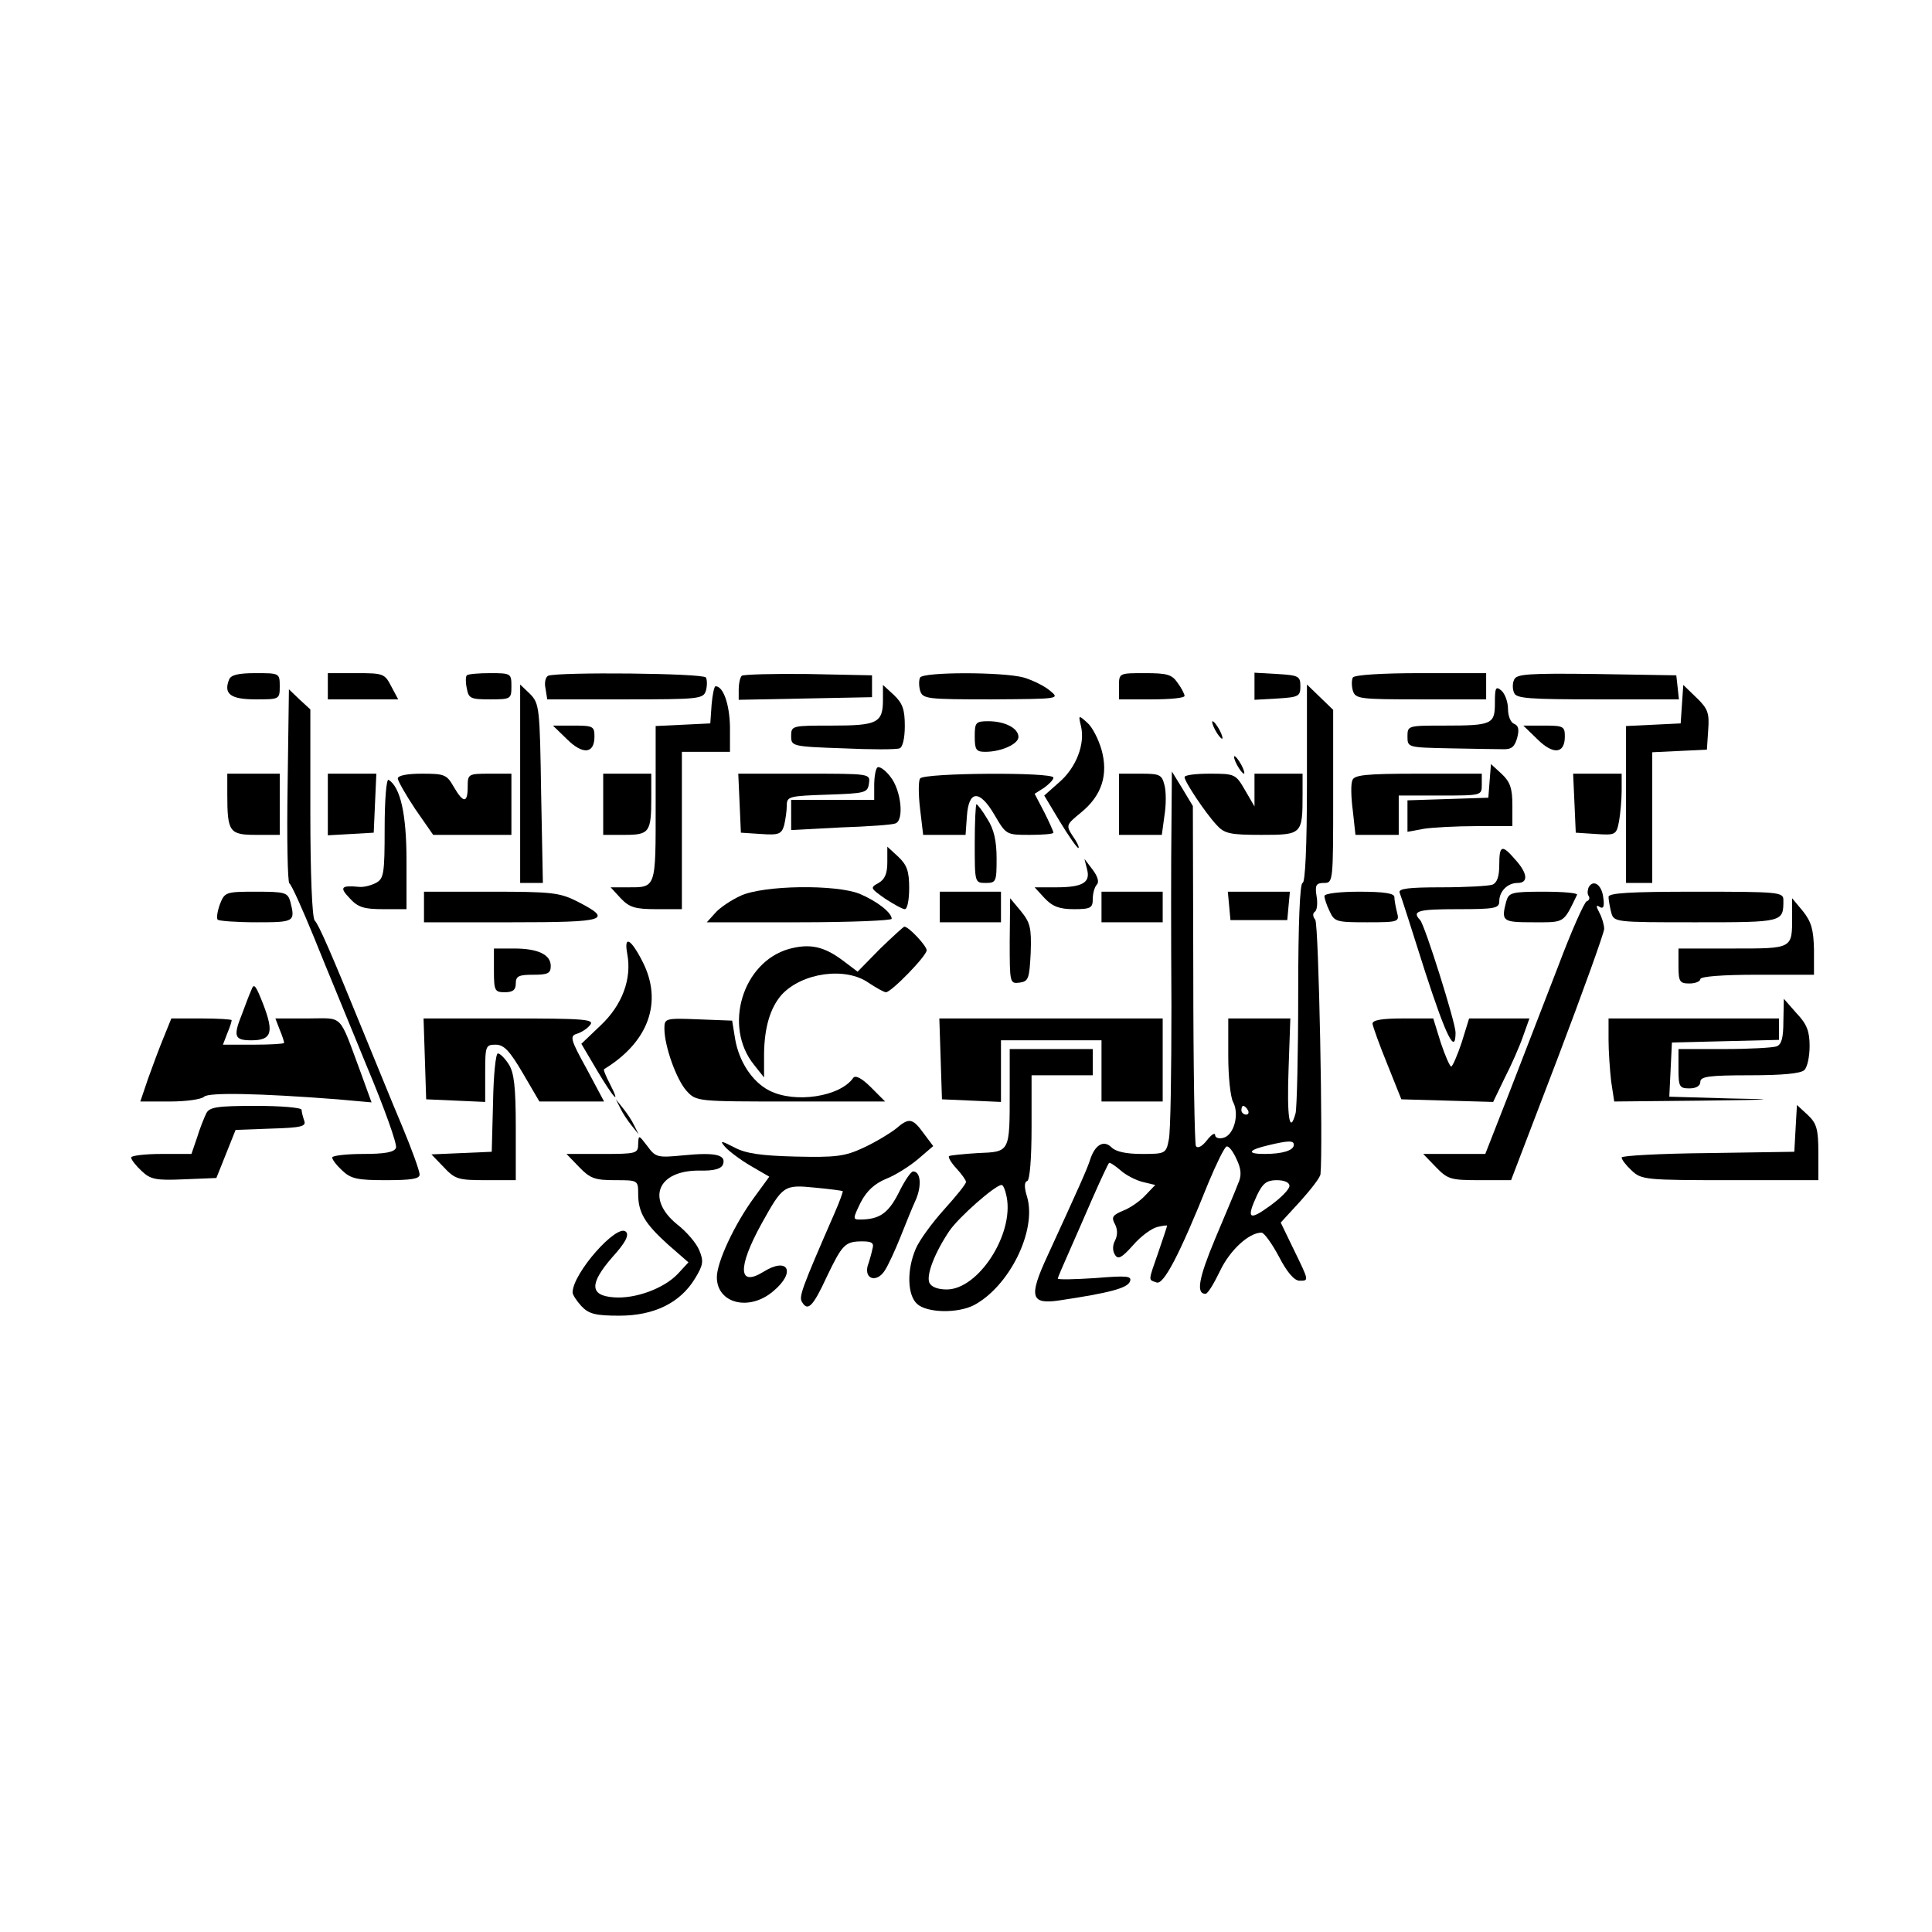
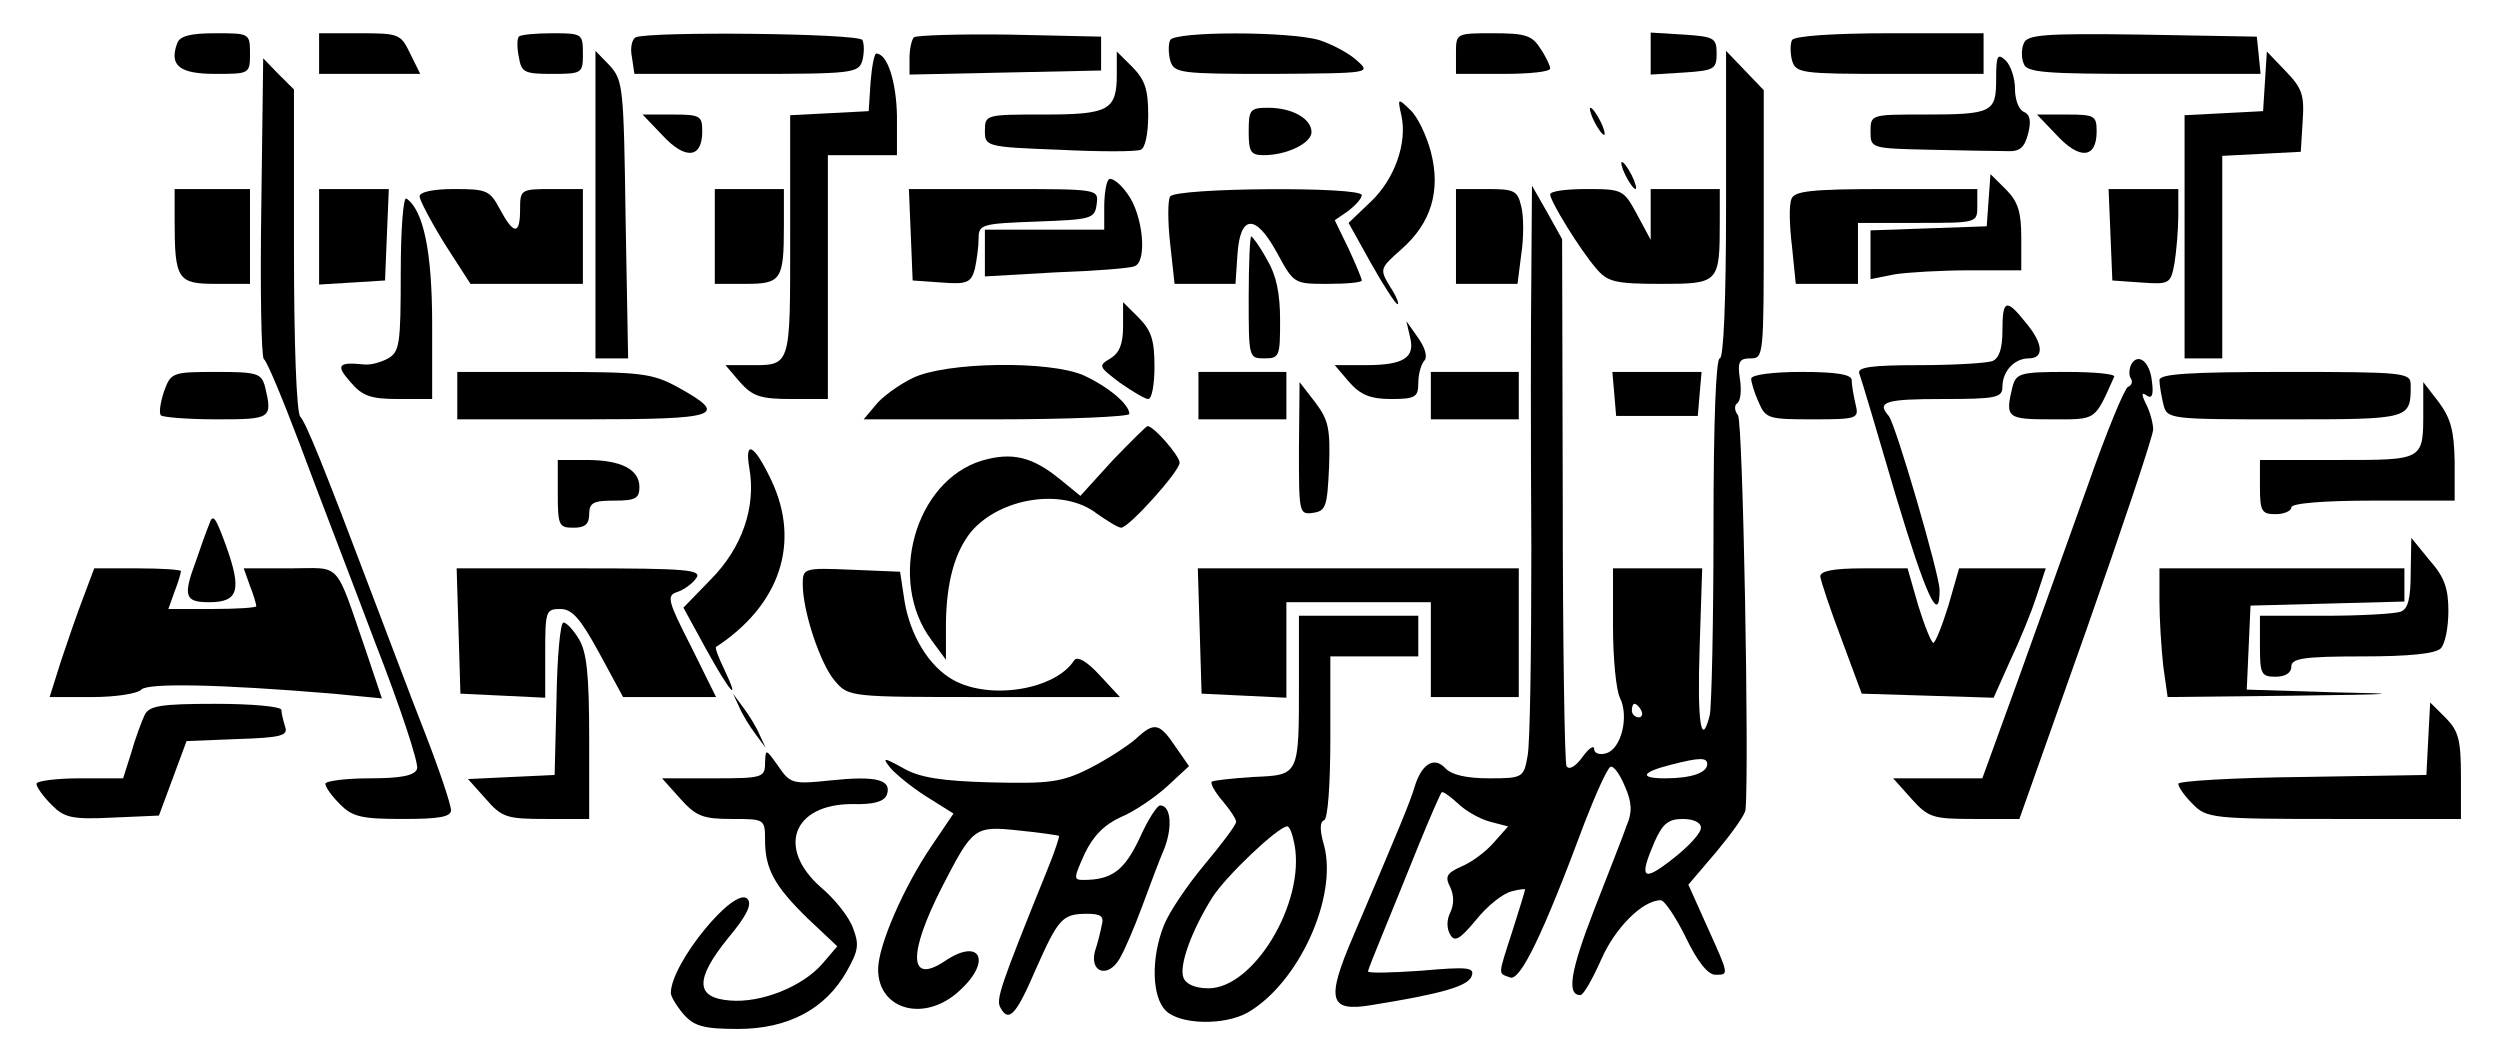
- <svg xmlns="http://www.w3.org/2000/svg" version="1.0" width="442pt" height="442pt" viewBox="0 0 442 442" preserveAspectRatio="xMidYMid meet">
-   <g transform="translate(0,442) scale(0.1,-0.1)" fill="#000000" stroke="none">
-     <path d="M524 2865 c-13 -33 4 -45 61 -45 54 0 55 0 55 30 0 30 -1 30 -55 30 -40 0 -57 -4 -61 -15z" />
-     <path d="M750 2850 l0 -30 80 0 81 0 -16 30 c-15 29 -18 30 -80 30 l-65 0 0 -30z" />
-     <path d="M1068 2875 c-3 -3 -3 -17 0 -30 4 -23 9 -25 53 -25 48 0 49 1 49 30 0 29 -1 30 -48 30 -27 0 -51 -2 -54 -5z" />
-     <path d="M1254 2874 c-6 -3 -9 -16 -6 -29 l4 -25 178 0 c170 0 179 1 185 20 3 11 3 24 0 30 -6 10 -338 13 -361 4z" />
-     <path d="M1697 2874 c-4 -4 -7 -18 -7 -31 l0 -24 153 3 152 3 0 25 0 25 -146 3 c-80 1 -148 -1 -152 -4z" />
-     <path d="M2105 2870 c-3 -6 -3 -19 0 -30 6 -19 15 -20 163 -20 157 1 157 1 134 20 -13 11 -40 24 -60 30 -48 13 -229 13 -237 0z" />
-     <path d="M2560 2850 l0 -30 75 0 c41 0 75 3 75 8 0 4 -7 18 -16 30 -13 19 -24 22 -75 22 -59 0 -59 0 -59 -30z" />
-     <path d="M2870 2850 l0 -31 53 3 c48 3 52 5 52 28 0 23 -4 25 -52 28 l-53 3 0 -31z" />
-     <path d="M3095 2870 c-3 -6 -3 -19 0 -30 6 -19 15 -20 156 -20 l149 0 0 30 0 30 -149 0 c-90 0 -152 -4 -156 -10z" />
-     <path d="M3464 2865 c-4 -8 -4 -22 0 -30 4 -13 35 -15 191 -15 l186 0 -3 28 -3 27 -183 3 c-156 2 -183 0 -188 -13z" />
-     <path d="M1190 2627 l0 -227 26 0 26 0 -4 205 c-3 196 -4 205 -25 227 l-23 22 0 -227z" />
-     <path d="M1628 2808 l-3 -43 -62 -3 -63 -3 0 -178 c0 -198 2 -191 -68 -191 l-35 0 23 -25 c20 -21 33 -25 82 -25 l58 0 0 180 0 180 55 0 55 0 0 58 c-1 50 -15 92 -33 92 -3 0 -7 -19 -9 -42z" />
-     <path d="M2020 2819 c0 -53 -13 -59 -117 -59 -91 0 -93 0 -93 -24 0 -23 2 -24 118 -28 64 -3 123 -3 130 0 7 2 12 23 12 51 0 38 -5 52 -25 71 l-25 23 0 -34z" />
-     <path d="M2990 2627 c0 -145 -4 -227 -10 -227 -6 0 -10 -91 -10 -252 0 -139 -3 -263 -6 -275 -14 -51 -20 -7 -16 102 l4 115 -71 0 -71 0 0 -86 c0 -47 5 -94 11 -105 15 -28 2 -76 -22 -82 -10 -3 -19 0 -19 6 0 7 -9 1 -19 -12 -11 -14 -21 -19 -25 -13 -3 5 -6 183 -6 394 l-1 384 -24 40 -24 39 -1 -130 c-1 -71 -1 -254 0 -405 0 -151 -2 -290 -6 -307 -6 -32 -8 -33 -61 -33 -36 0 -60 5 -70 15 -18 18 -38 6 -49 -28 -7 -22 -25 -62 -98 -221 -43 -93 -38 -111 28 -101 114 17 155 28 161 43 5 13 -6 14 -80 8 -47 -3 -85 -4 -85 -1 0 2 11 28 24 57 13 29 38 87 56 128 18 41 35 77 37 79 1 3 13 -5 26 -16 12 -11 35 -23 51 -27 l29 -7 -23 -24 c-12 -13 -35 -29 -51 -35 -24 -10 -27 -15 -18 -31 6 -12 6 -25 0 -37 -6 -11 -6 -24 0 -33 7 -11 15 -7 41 22 18 21 43 39 56 42 12 3 22 4 22 3 0 -2 -9 -29 -20 -61 -24 -69 -23 -62 -4 -69 16 -6 52 62 119 229 18 43 36 80 41 82 5 2 15 -11 23 -29 11 -23 12 -38 3 -57 -5 -14 -29 -70 -52 -125 -38 -91 -44 -126 -22 -126 5 0 19 23 33 52 22 47 66 88 95 88 6 0 24 -25 40 -55 18 -35 35 -55 47 -55 22 0 22 -1 -13 71 l-30 62 45 49 c25 28 46 55 46 62 6 59 -4 573 -12 582 -6 7 -6 15 -1 18 5 3 7 19 4 36 -4 25 -1 30 17 30 21 0 21 3 21 198 l0 198 -30 29 -30 29 0 -227z m-135 -747 c3 -5 1 -10 -4 -10 -6 0 -11 5 -11 10 0 6 2 10 4 10 3 0 8 -4 11 -10z m105 -79 c0 -13 -26 -21 -67 -21 -42 0 -38 9 9 20 46 11 58 11 58 1z m-10 -94 c0 -8 -20 -28 -45 -46 -48 -35 -54 -29 -29 25 13 27 22 34 45 34 17 0 29 -5 29 -13z" />
-     <path d="M3420 2812 c0 -49 -6 -52 -116 -52 -83 0 -84 0 -84 -25 0 -25 1 -25 95 -27 52 -1 107 -2 122 -2 21 -1 28 5 34 26 5 19 3 28 -7 32 -8 3 -14 18 -14 34 0 16 -7 35 -15 42 -13 11 -15 7 -15 -28z" />
-     <path d="M3848 2809 l-3 -44 -62 -3 -63 -3 0 -179 0 -180 30 0 30 0 0 150 0 149 63 3 62 3 3 45 c3 39 -1 49 -27 74 l-30 29 -3 -44z" />
-     <path d="M658 2624 c-2 -121 0 -222 4 -225 5 -3 30 -59 57 -125 26 -65 81 -197 120 -293 40 -95 70 -179 67 -187 -4 -10 -25 -14 -76 -14 -38 0 -70 -4 -70 -8 0 -5 10 -18 23 -30 20 -19 35 -22 100 -22 58 0 77 3 77 13 0 8 -18 58 -41 113 -23 54 -60 146 -84 204 -79 194 -106 255 -115 264 -6 6 -10 109 -10 246 l0 237 -25 23 -24 23 -3 -219z" />
-     <path d="M2473 2759 c10 -41 -11 -95 -49 -128 l-35 -31 36 -60 c20 -33 39 -60 42 -60 3 0 -2 12 -12 26 -17 26 -16 27 18 55 48 39 63 87 47 144 -7 24 -21 52 -33 62 -20 18 -20 17 -14 -8z" />
-     <path d="M2230 2735 c0 -30 3 -35 24 -35 37 0 76 18 76 34 0 20 -31 36 -69 36 -29 0 -31 -3 -31 -35z" />
-     <path d="M2780 2750 c6 -11 13 -20 16 -20 2 0 0 9 -6 20 -6 11 -13 20 -16 20 -2 0 0 -9 6 -20z" />
-     <path d="M1297 2729 c36 -36 63 -34 63 6 0 23 -3 25 -47 25 l-48 0 32 -31z" />
-     <path d="M3517 2729 c36 -36 63 -34 63 6 0 23 -3 25 -47 25 l-48 0 32 -31z" />
-     <path d="M2830 2670 c6 -11 13 -20 16 -20 2 0 0 9 -6 20 -6 11 -13 20 -16 20 -2 0 0 -9 6 -20z" />
-     <path d="M2007 2664 c-4 -4 -7 -22 -7 -41 l0 -33 -95 0 -95 0 0 -34 0 -35 113 6 c61 2 118 6 125 9 21 6 14 76 -11 107 -12 16 -26 25 -30 21z" />
-     <path d="M3408 2634 l-3 -39 -92 -3 -93 -3 0 -36 0 -36 38 7 c20 3 74 6 120 6 l82 0 0 48 c0 38 -5 53 -24 71 l-25 23 -3 -38z" />
-     <path d="M520 2603 c0 -87 5 -93 66 -93 l54 0 0 70 0 70 -60 0 -60 0 0 -47z" />
-     <path d="M750 2579 l0 -70 53 3 52 3 3 68 3 67 -56 0 -55 0 0 -71z" />
-     <path d="M910 2639 c0 -5 18 -37 40 -70 l41 -59 89 0 90 0 0 70 0 70 -50 0 c-49 0 -50 -1 -50 -30 0 -38 -10 -38 -32 0 -16 28 -21 30 -73 30 -32 0 -55 -4 -55 -11z" />
-     <path d="M1380 2580 l0 -70 49 0 c57 0 61 6 61 86 l0 54 -55 0 -55 0 0 -70z" />
-     <path d="M1692 2583 l3 -68 46 -3 c41 -3 47 0 53 20 3 13 6 33 6 45 0 21 5 22 93 25 87 3 92 4 95 26 3 22 3 22 -148 22 l-151 0 3 -67z" />
-     <path d="M2105 2639 c-4 -5 -4 -37 0 -70 l7 -59 48 0 49 0 3 42 c4 61 29 62 63 4 27 -46 27 -46 81 -46 30 0 54 2 54 5 0 3 -10 25 -21 47 l-22 42 22 14 c11 8 21 18 21 23 0 13 -297 11 -305 -2z" />
-     <path d="M2560 2580 l0 -70 49 0 49 0 6 44 c4 24 4 56 0 70 -6 24 -11 26 -55 26 l-49 0 0 -70z" />
-     <path d="M2710 2642 c0 -10 47 -81 73 -109 18 -20 30 -23 103 -23 93 0 94 1 94 93 l0 47 -55 0 -55 0 0 -37 0 -38 -22 38 c-21 36 -23 37 -80 37 -32 0 -58 -3 -58 -8z" />
-     <path d="M3094 2635 c-4 -9 -3 -40 1 -70 l6 -55 50 0 49 0 0 45 0 45 95 0 c95 0 95 0 95 25 l0 25 -145 0 c-121 0 -147 -3 -151 -15z" />
-     <path d="M3602 2583 l3 -68 46 -3 c45 -3 47 -2 53 29 3 17 6 49 6 70 l0 39 -55 0 -56 0 3 -67z" />
-     <path d="M880 2526 c0 -106 -2 -116 -20 -126 -12 -6 -28 -10 -38 -9 -42 4 -46 -1 -22 -26 19 -21 33 -25 77 -25 l53 0 0 111 c0 107 -14 168 -41 185 -5 3 -9 -46 -9 -110z" />
-     <path d="M2230 2490 c0 -89 0 -90 25 -90 24 0 25 3 25 56 0 40 -6 67 -21 90 -11 19 -23 34 -25 34 -2 0 -4 -40 -4 -90z" />
-     <path d="M2030 2447 c0 -26 -6 -39 -20 -47 -20 -11 -19 -12 15 -36 20 -13 40 -24 45 -24 6 0 10 22 10 48 0 39 -5 53 -25 72 l-25 23 0 -36z" />
-     <path d="M3430 2441 c0 -26 -5 -41 -16 -45 -9 -3 -61 -6 -116 -6 -76 0 -99 -3 -96 -12 3 -7 29 -88 58 -180 48 -148 70 -193 70 -140 0 22 -70 245 -81 257 -20 21 -5 25 86 25 85 0 95 2 95 18 0 23 19 42 42 42 25 0 23 22 -5 53 -31 36 -37 34 -37 -12z" />
-     <path d="M2487 2431 c8 -30 -10 -41 -71 -41 l-49 0 23 -25 c18 -19 34 -25 67 -25 38 0 43 3 43 23 0 13 4 27 9 33 6 5 3 18 -9 34 l-19 25 6 -24z" />
-     <path d="M3635 2391 c-3 -6 -4 -15 -1 -20 4 -5 2 -11 -4 -13 -5 -1 -35 -68 -65 -148 -31 -80 -81 -209 -111 -287 l-56 -143 -71 0 -71 0 29 -30 c27 -28 34 -30 100 -30 l72 0 107 280 c58 153 106 286 106 295 0 9 -5 26 -11 37 -8 15 -8 19 1 13 8 -5 11 1 8 21 -3 29 -22 43 -33 25z" />
-     <path d="M1695 2371 c-22 -10 -49 -28 -59 -40 l-19 -21 211 0 c117 0 212 4 212 8 0 14 -33 40 -73 57 -54 22 -219 20 -272 -4z" />
-     <path d="M503 2351 c-6 -17 -8 -32 -5 -35 3 -3 43 -6 89 -6 87 0 89 1 77 48 -6 20 -12 22 -78 22 -70 0 -72 -1 -83 -29z" />
-     <path d="M970 2345 l0 -35 201 0 c218 0 233 5 149 48 -40 20 -58 22 -197 22 l-153 0 0 -35z" />
-     <path d="M2150 2345 l0 -35 70 0 70 0 0 35 0 35 -70 0 -70 0 0 -35z" />
-     <path d="M2520 2345 l0 -35 70 0 70 0 0 35 0 35 -70 0 -70 0 0 -35z" />
-     <path d="M2812 2348 l3 -33 65 0 65 0 3 33 3 32 -71 0 -71 0 3 -32z" />
-     <path d="M3030 2370 c0 -5 5 -21 12 -35 11 -24 16 -25 86 -25 72 0 74 1 68 23 -3 12 -6 28 -6 35 0 8 -23 12 -80 12 -44 0 -80 -4 -80 -10z" />
-     <path d="M3446 2358 c-12 -46 -9 -48 62 -48 73 0 68 -3 100 63 2 4 -32 7 -76 7 -74 0 -80 -2 -86 -22z" />
-     <path d="M3680 2368 c0 -7 3 -23 6 -35 6 -23 8 -23 194 -23 201 0 200 0 200 51 0 18 -10 19 -200 19 -153 0 -200 -3 -200 -12z" />
-     <path d="M2310 2267 c0 -96 0 -98 23 -95 20 3 22 9 25 68 2 57 -1 69 -22 95 l-25 30 -1 -98z" />
-     <path d="M4100 2323 c0 -74 2 -73 -136 -73 l-124 0 0 -40 c0 -36 3 -40 25 -40 14 0 25 5 25 10 0 6 50 10 130 10 l130 0 0 58 c-1 45 -6 63 -25 87 l-25 30 0 -42z" />
-     <path d="M2013 2249 l-51 -52 -33 25 c-44 33 -76 40 -124 27 -106 -30 -151 -177 -80 -265 l23 -29 0 55 c1 60 14 104 40 134 47 51 147 65 200 27 17 -11 34 -21 39 -21 12 0 93 83 93 96 0 10 -41 54 -51 54 -2 0 -27 -23 -56 -51z" />
-     <path d="M1435 2238 c11 -58 -12 -118 -61 -164 l-44 -42 36 -61 c38 -64 56 -83 29 -30 -9 17 -15 32 -13 33 102 62 135 154 88 246 -27 53 -43 61 -35 18z" />
-     <path d="M1130 2200 c0 -47 2 -50 25 -50 18 0 25 5 25 20 0 17 7 20 40 20 33 0 40 3 40 20 0 26 -29 40 -84 40 l-46 0 0 -50z" />
-     <path d="M575 2155 c-5 -11 -14 -35 -21 -54 -21 -52 -18 -61 21 -61 47 0 52 18 27 83 -17 43 -21 49 -27 32z" />
-     <path d="M4080 2084 c0 -38 -4 -54 -16 -58 -9 -3 -63 -6 -120 -6 l-104 0 0 -45 c0 -41 2 -45 25 -45 16 0 25 6 25 15 0 12 19 15 113 15 75 0 117 4 125 12 7 7 12 31 12 55 0 33 -6 50 -30 75 l-29 33 -1 -51z" />
-     <path d="M375 2048 c-10 -24 -26 -67 -36 -95 l-18 -53 68 0 c37 0 72 5 78 11 10 10 124 8 305 -6 l78 -7 -25 69 c-51 137 -38 123 -121 123 l-74 0 10 -26 c6 -14 10 -27 10 -30 0 -2 -31 -4 -70 -4 l-70 0 10 26 c6 14 10 27 10 30 0 2 -31 4 -69 4 l-69 0 -17 -42z" />
-     <path d="M972 1998 l3 -93 68 -3 67 -3 0 66 c0 62 1 65 24 65 19 0 32 -14 62 -65 l38 -65 74 0 74 0 -40 75 c-37 67 -39 75 -22 80 10 3 24 12 30 20 11 13 -13 15 -184 15 l-197 0 3 -92z" />
-     <path d="M1520 2067 c0 -41 28 -118 51 -143 22 -24 24 -24 238 -24 l216 0 -33 33 c-20 20 -35 28 -40 21 -30 -43 -133 -59 -192 -29 -39 20 -69 66 -78 117 l-7 43 -78 3 c-75 3 -77 2 -77 -21z" />
-     <path d="M2152 1998 l3 -93 68 -3 67 -3 0 71 0 70 115 0 115 0 0 -70 0 -70 70 0 70 0 0 95 0 95 -255 0 -256 0 3 -92z" />
-     <path d="M3140 2078 c1 -7 16 -49 34 -93 l32 -80 105 -3 105 -3 26 54 c15 29 34 72 42 95 l15 42 -69 0 -69 0 -17 -55 c-10 -30 -21 -55 -24 -55 -3 0 -14 25 -24 55 l-17 55 -70 0 c-49 0 -69 -4 -69 -12z" />
-     <path d="M3680 2041 c0 -26 3 -69 6 -95 l7 -46 201 2 c169 2 179 3 63 5 l-138 4 3 62 3 62 123 3 122 3 0 24 0 25 -195 0 -195 0 0 -49z" />
-     <path d="M2310 1923 c0 -140 1 -138 -73 -141 -33 -2 -63 -5 -66 -7 -2 -3 5 -15 17 -28 12 -13 22 -27 22 -31 0 -5 -23 -33 -50 -63 -28 -31 -57 -71 -65 -90 -21 -49 -19 -106 3 -126 23 -21 93 -22 130 -3 81 43 144 170 122 247 -7 22 -7 35 0 37 6 2 10 52 10 123 l0 119 70 0 70 0 0 30 0 30 -95 0 -95 0 0 -97z m-7 -241 c17 -86 -65 -212 -137 -212 -21 0 -36 6 -40 16 -7 18 13 69 46 118 22 32 104 104 119 105 4 1 9 -12 12 -27z" />
-     <path d="M1128 1898 l-3 -113 -69 -3 -69 -3 28 -29 c26 -28 34 -30 97 -30 l68 0 0 120 c0 94 -4 126 -16 145 -9 14 -20 25 -25 25 -5 0 -10 -51 -11 -112z" />
-     <path d="M1419 1885 c5 -11 17 -29 26 -40 l16 -20 -10 20 c-5 11 -17 29 -26 40 l-16 20 10 -20z" />
-     <path d="M472 1873 c-5 -10 -15 -35 -21 -55 l-13 -38 -69 0 c-38 0 -69 -4 -69 -8 0 -5 11 -19 24 -31 20 -19 32 -22 97 -19 l74 3 22 55 22 55 81 3 c69 2 81 5 76 18 -3 9 -6 20 -6 25 0 5 -47 9 -105 9 -89 0 -106 -3 -113 -17z" />
-     <path d="M4108 1839 l-3 -54 -197 -3 c-109 -1 -198 -6 -198 -10 0 -5 10 -18 23 -30 22 -21 32 -22 225 -22 l202 0 0 63 c0 54 -4 67 -24 86 l-25 23 -3 -53z" />
-     <path d="M2050 1838 c-14 -11 -47 -31 -75 -44 -43 -20 -64 -22 -155 -20 -79 2 -114 7 -140 21 -31 16 -34 16 -21 1 8 -9 34 -29 58 -43 l43 -25 -35 -48 c-44 -60 -85 -147 -85 -182 0 -60 74 -79 129 -32 53 44 34 80 -23 44 -57 -35 -59 10 -4 110 49 88 51 90 122 83 33 -3 62 -7 64 -8 1 -1 -7 -24 -19 -51 -75 -172 -82 -191 -74 -203 13 -22 25 -10 56 57 36 75 42 82 82 82 22 0 27 -4 23 -17 -2 -10 -7 -28 -11 -39 -8 -31 21 -39 39 -11 8 12 24 47 36 77 12 30 28 70 36 87 13 32 10 63 -7 63 -5 0 -20 -22 -33 -49 -24 -47 -44 -61 -89 -61 -16 0 -16 2 2 39 14 27 32 43 58 54 21 8 54 29 73 45 l35 30 -21 28 c-26 36 -34 38 -64 12z" />
-     <path d="M1460 1803 c0 -22 -4 -23 -82 -23 l-82 0 29 -30 c25 -26 36 -30 82 -30 52 0 53 0 53 -31 0 -43 15 -68 68 -116 l47 -41 -24 -26 c-32 -34 -98 -58 -147 -54 -55 4 -56 31 -3 92 29 32 39 50 31 58 -20 20 -122 -95 -122 -139 0 -5 9 -19 20 -31 17 -18 32 -22 87 -22 79 0 139 29 173 85 19 31 20 40 10 64 -6 16 -29 43 -51 60 -71 58 -45 123 50 123 35 -1 51 4 55 14 8 22 -17 28 -89 21 -61 -6 -65 -5 -84 21 -20 26 -20 26 -21 5z" />
+ <svg xmlns="http://www.w3.org/2000/svg" version="1.0" width="424pt" height="180pt" viewBox="0 0 424 180" preserveAspectRatio="xMidYMid meet" id="svg144">
+   <defs id="defs148" />
+   <g transform="matrix(0.1065272,0,0,-0.1148773,-25.77692,336.4862)" fill="#000000" stroke="none" id="g142">
+     <path d="m 524,2865 c -13,-33 4,-45 61,-45 54,0 55,0 55,30 0,30 -1,30 -55,30 -40,0 -57,-4 -61,-15 z" id="path2" />
+     <path d="m 750,2850 v -30 h 80 81 l -16,30 c -15,29 -18,30 -80,30 h -65 z" id="path4" />
+     <path d="m 1068,2875 c -3,-3 -3,-17 0,-30 4,-23 9,-25 53,-25 48,0 49,1 49,30 0,29 -1,30 -48,30 -27,0 -51,-2 -54,-5 z" id="path6" />
+     <path d="m 1254,2874 c -6,-3 -9,-16 -6,-29 l 4,-25 h 178 c 170,0 179,1 185,20 3,11 3,24 0,30 -6,10 -338,13 -361,4 z" id="path8" />
+     <path d="m 1697,2874 c -4,-4 -7,-18 -7,-31 v -24 l 153,3 152,3 v 25 25 l -146,3 c -80,1 -148,-1 -152,-4 z" id="path10" />
+     <path d="m 2105,2870 c -3,-6 -3,-19 0,-30 6,-19 15,-20 163,-20 157,1 157,1 134,20 -13,11 -40,24 -60,30 -48,13 -229,13 -237,0 z" id="path12" />
+     <path d="m 2560,2850 v -30 h 75 c 41,0 75,3 75,8 0,4 -7,18 -16,30 -13,19 -24,22 -75,22 -59,0 -59,0 -59,-30 z" id="path14" />
+     <path d="m 2870,2850 v -31 l 53,3 c 48,3 52,5 52,28 0,23 -4,25 -52,28 l -53,3 z" id="path16" />
+     <path d="m 3095,2870 c -3,-6 -3,-19 0,-30 6,-19 15,-20 156,-20 h 149 v 30 30 h -149 c -90,0 -152,-4 -156,-10 z" id="path18" />
+     <path d="m 3464,2865 c -4,-8 -4,-22 0,-30 4,-13 35,-15 191,-15 h 186 l -3,28 -3,27 -183,3 c -156,2 -183,0 -188,-13 z" id="path20" />
+     <path d="m 1190,2627 v -227 h 26 26 l -4,205 c -3,196 -4,205 -25,227 l -23,22 z" id="path22" />
+     <path d="m 1628,2808 -3,-43 -62,-3 -63,-3 v -178 c 0,-198 2,-191 -68,-191 h -35 l 23,-25 c 20,-21 33,-25 82,-25 h 58 v 180 180 h 55 55 v 58 c -1,50 -15,92 -33,92 -3,0 -7,-19 -9,-42 z" id="path24" />
+     <path d="m 2020,2819 c 0,-53 -13,-59 -117,-59 -91,0 -93,0 -93,-24 0,-23 2,-24 118,-28 64,-3 123,-3 130,0 7,2 12,23 12,51 0,38 -5,52 -25,71 l -25,23 z" id="path26" />
+     <path d="m 2990,2627 c 0,-145 -4,-227 -10,-227 -6,0 -10,-91 -10,-252 0,-139 -3,-263 -6,-275 -14,-51 -20,-7 -16,102 l 4,115 h -71 -71 v -86 c 0,-47 5,-94 11,-105 15,-28 2,-76 -22,-82 -10,-3 -19,0 -19,6 0,7 -9,1 -19,-12 -11,-14 -21,-19 -25,-13 -3,5 -6,183 -6,394 l -1,384 -24,40 -24,39 -1,-130 c -1,-71 -1,-254 0,-405 0,-151 -2,-290 -6,-307 -6,-32 -8,-33 -61,-33 -36,0 -60,5 -70,15 -18,18 -38,6 -49,-28 -7,-22 -25,-62 -98,-221 -43,-93 -38,-111 28,-101 114,17 155,28 161,43 5,13 -6,14 -80,8 -47,-3 -85,-4 -85,-1 0,2 11,28 24,57 13,29 38,87 56,128 18,41 35,77 37,79 1,3 13,-5 26,-16 12,-11 35,-23 51,-27 l 29,-7 -23,-24 c -12,-13 -35,-29 -51,-35 -24,-10 -27,-15 -18,-31 6,-12 6,-25 0,-37 -6,-11 -6,-24 0,-33 7,-11 15,-7 41,22 18,21 43,39 56,42 12,3 22,4 22,3 0,-2 -9,-29 -20,-61 -24,-69 -23,-62 -4,-69 16,-6 52,62 119,229 18,43 36,80 41,82 5,2 15,-11 23,-29 11,-23 12,-38 3,-57 -5,-14 -29,-70 -52,-125 -38,-91 -44,-126 -22,-126 5,0 19,23 33,52 22,47 66,88 95,88 6,0 24,-25 40,-55 18,-35 35,-55 47,-55 22,0 22,-1 -13,71 l -30,62 45,49 c 25,28 46,55 46,62 6,59 -4,573 -12,582 -6,7 -6,15 -1,18 5,3 7,19 4,36 -4,25 -1,30 17,30 21,0 21,3 21,198 v 198 l -30,29 -30,29 z m -135,-747 c 3,-5 1,-10 -4,-10 -6,0 -11,5 -11,10 0,6 2,10 4,10 3,0 8,-4 11,-10 z m 105,-79 c 0,-13 -26,-21 -67,-21 -42,0 -38,9 9,20 46,11 58,11 58,1 z m -10,-94 c 0,-8 -20,-28 -45,-46 -48,-35 -54,-29 -29,25 13,27 22,34 45,34 17,0 29,-5 29,-13 z" id="path28" />
+     <path d="m 3420,2812 c 0,-49 -6,-52 -116,-52 -83,0 -84,0 -84,-25 0,-25 1,-25 95,-27 52,-1 107,-2 122,-2 21,-1 28,5 34,26 5,19 3,28 -7,32 -8,3 -14,18 -14,34 0,16 -7,35 -15,42 -13,11 -15,7 -15,-28 z" id="path30" />
+     <path d="m 3848,2809 -3,-44 -62,-3 -63,-3 v -179 -180 h 30 30 v 150 149 l 63,3 62,3 3,45 c 3,39 -1,49 -27,74 l -30,29 z" id="path32" />
+     <path d="m 658,2624 c -2,-121 0,-222 4,-225 5,-3 30,-59 57,-125 26,-65 81,-197 120,-293 40,-95 70,-179 67,-187 -4,-10 -25,-14 -76,-14 -38,0 -70,-4 -70,-8 0,-5 10,-18 23,-30 20,-19 35,-22 100,-22 58,0 77,3 77,13 0,8 -18,58 -41,113 -23,54 -60,146 -84,204 -79,194 -106,255 -115,264 -6,6 -10,109 -10,246 v 237 l -25,23 -24,23 z" id="path34" />
+     <path d="m 2473,2759 c 10,-41 -11,-95 -49,-128 l -35,-31 36,-60 c 20,-33 39,-60 42,-60 3,0 -2,12 -12,26 -17,26 -16,27 18,55 48,39 63,87 47,144 -7,24 -21,52 -33,62 -20,18 -20,17 -14,-8 z" id="path36" />
+     <path d="m 2230,2735 c 0,-30 3,-35 24,-35 37,0 76,18 76,34 0,20 -31,36 -69,36 -29,0 -31,-3 -31,-35 z" id="path38" />
+     <path d="m 2780,2750 c 6,-11 13,-20 16,-20 2,0 0,9 -6,20 -6,11 -13,20 -16,20 -2,0 0,-9 6,-20 z" id="path40" />
+     <path d="m 1297,2729 c 36,-36 63,-34 63,6 0,23 -3,25 -47,25 h -48 z" id="path42" />
+     <path d="m 3517,2729 c 36,-36 63,-34 63,6 0,23 -3,25 -47,25 h -48 z" id="path44" />
+     <path d="m 2830,2670 c 6,-11 13,-20 16,-20 2,0 0,9 -6,20 -6,11 -13,20 -16,20 -2,0 0,-9 6,-20 z" id="path46" />
+     <path d="m 2007,2664 c -4,-4 -7,-22 -7,-41 v -33 h -95 -95 v -34 -35 l 113,6 c 61,2 118,6 125,9 21,6 14,76 -11,107 -12,16 -26,25 -30,21 z" id="path48" />
+     <path d="m 3408,2634 -3,-39 -92,-3 -93,-3 v -36 -36 l 38,7 c 20,3 74,6 120,6 h 82 v 48 c 0,38 -5,53 -24,71 l -25,23 z" id="path50" />
+     <path d="m 520,2603 c 0,-87 5,-93 66,-93 h 54 v 70 70 h -60 -60 z" id="path52" />
+     <path d="m 750,2579 v -70 l 53,3 52,3 3,68 3,67 h -56 -55 z" id="path54" />
+     <path d="m 910,2639 c 0,-5 18,-37 40,-70 l 41,-59 h 89 90 v 70 70 h -50 c -49,0 -50,-1 -50,-30 0,-38 -10,-38 -32,0 -16,28 -21,30 -73,30 -32,0 -55,-4 -55,-11 z" id="path56" />
+     <path d="m 1380,2580 v -70 h 49 c 57,0 61,6 61,86 v 54 h -55 -55 z" id="path58" />
+     <path d="m 1692,2583 3,-68 46,-3 c 41,-3 47,0 53,20 3,13 6,33 6,45 0,21 5,22 93,25 87,3 92,4 95,26 3,22 3,22 -148,22 h -151 z" id="path60" />
+     <path d="m 2105,2639 c -4,-5 -4,-37 0,-70 l 7,-59 h 48 49 l 3,42 c 4,61 29,62 63,4 27,-46 27,-46 81,-46 30,0 54,2 54,5 0,3 -10,25 -21,47 l -22,42 22,14 c 11,8 21,18 21,23 0,13 -297,11 -305,-2 z" id="path62" />
+     <path d="m 2560,2580 v -70 h 49 49 l 6,44 c 4,24 4,56 0,70 -6,24 -11,26 -55,26 h -49 z" id="path64" />
+     <path d="m 2710,2642 c 0,-10 47,-81 73,-109 18,-20 30,-23 103,-23 93,0 94,1 94,93 v 47 h -55 -55 v -37 -38 l -22,38 c -21,36 -23,37 -80,37 -32,0 -58,-3 -58,-8 z" id="path66" />
+     <path d="m 3094,2635 c -4,-9 -3,-40 1,-70 l 6,-55 h 50 49 v 45 45 h 95 c 95,0 95,0 95,25 v 25 h -145 c -121,0 -147,-3 -151,-15 z" id="path68" />
+     <path d="m 3602,2583 3,-68 46,-3 c 45,-3 47,-2 53,29 3,17 6,49 6,70 v 39 h -55 -56 z" id="path70" />
+     <path d="m 880,2526 c 0,-106 -2,-116 -20,-126 -12,-6 -28,-10 -38,-9 -42,4 -46,-1 -22,-26 19,-21 33,-25 77,-25 h 53 v 111 c 0,107 -14,168 -41,185 -5,3 -9,-46 -9,-110 z" id="path72" />
+     <path d="m 2230,2490 c 0,-89 0,-90 25,-90 24,0 25,3 25,56 0,40 -6,67 -21,90 -11,19 -23,34 -25,34 -2,0 -4,-40 -4,-90 z" id="path74" />
+     <path d="m 2030,2447 c 0,-26 -6,-39 -20,-47 -20,-11 -19,-12 15,-36 20,-13 40,-24 45,-24 6,0 10,22 10,48 0,39 -5,53 -25,72 l -25,23 z" id="path76" />
+     <path d="m 3430,2441 c 0,-26 -5,-41 -16,-45 -9,-3 -61,-6 -116,-6 -76,0 -99,-3 -96,-12 3,-7 29,-88 58,-180 48,-148 70,-193 70,-140 0,22 -70,245 -81,257 -20,21 -5,25 86,25 85,0 95,2 95,18 0,23 19,42 42,42 25,0 23,22 -5,53 -31,36 -37,34 -37,-12 z" id="path78" />
+     <path d="m 2487,2431 c 8,-30 -10,-41 -71,-41 h -49 l 23,-25 c 18,-19 34,-25 67,-25 38,0 43,3 43,23 0,13 4,27 9,33 6,5 3,18 -9,34 l -19,25 z" id="path80" />
+     <path d="m 3635,2391 c -3,-6 -4,-15 -1,-20 4,-5 2,-11 -4,-13 -5,-1 -35,-68 -65,-148 -31,-80 -81,-209 -111,-287 l -56,-143 h -71 -71 l 29,-30 c 27,-28 34,-30 100,-30 h 72 l 107,280 c 58,153 106,286 106,295 0,9 -5,26 -11,37 -8,15 -8,19 1,13 8,-5 11,1 8,21 -3,29 -22,43 -33,25 z" id="path82" />
+     <path d="m 1695,2371 c -22,-10 -49,-28 -59,-40 l -19,-21 h 211 c 117,0 212,4 212,8 0,14 -33,40 -73,57 -54,22 -219,20 -272,-4 z" id="path84" />
+     <path d="m 503,2351 c -6,-17 -8,-32 -5,-35 3,-3 43,-6 89,-6 87,0 89,1 77,48 -6,20 -12,22 -78,22 -70,0 -72,-1 -83,-29 z" id="path86" />
+     <path d="m 970,2345 v -35 h 201 c 218,0 233,5 149,48 -40,20 -58,22 -197,22 H 970 Z" id="path88" />
+     <path d="m 2150,2345 v -35 h 70 70 v 35 35 h -70 -70 z" id="path90" />
+     <path d="m 2520,2345 v -35 h 70 70 v 35 35 h -70 -70 z" id="path92" />
+     <path d="m 2812,2348 3,-33 h 65 65 l 3,33 3,32 h -71 -71 z" id="path94" />
+     <path d="m 3030,2370 c 0,-5 5,-21 12,-35 11,-24 16,-25 86,-25 72,0 74,1 68,23 -3,12 -6,28 -6,35 0,8 -23,12 -80,12 -44,0 -80,-4 -80,-10 z" id="path96" />
+     <path d="m 3446,2358 c -12,-46 -9,-48 62,-48 73,0 68,-3 100,63 2,4 -32,7 -76,7 -74,0 -80,-2 -86,-22 z" id="path98" />
+     <path d="m 3680,2368 c 0,-7 3,-23 6,-35 6,-23 8,-23 194,-23 201,0 200,0 200,51 0,18 -10,19 -200,19 -153,0 -200,-3 -200,-12 z" id="path100" />
+     <path d="m 2310,2267 c 0,-96 0,-98 23,-95 20,3 22,9 25,68 2,57 -1,69 -22,95 l -25,30 z" id="path102" />
+     <path d="m 4100,2323 c 0,-74 2,-73 -136,-73 h -124 v -40 c 0,-36 3,-40 25,-40 14,0 25,5 25,10 0,6 50,10 130,10 h 130 v 58 c -1,45 -6,63 -25,87 l -25,30 z" id="path104" />
+     <path d="m 2013,2249 -51,-52 -33,25 c -44,33 -76,40 -124,27 -106,-30 -151,-177 -80,-265 l 23,-29 v 55 c 1,60 14,104 40,134 47,51 147,65 200,27 17,-11 34,-21 39,-21 12,0 93,83 93,96 0,10 -41,54 -51,54 -2,0 -27,-23 -56,-51 z" id="path106" />
+     <path d="m 1435,2238 c 11,-58 -12,-118 -61,-164 l -44,-42 36,-61 c 38,-64 56,-83 29,-30 -9,17 -15,32 -13,33 102,62 135,154 88,246 -27,53 -43,61 -35,18 z" id="path108" />
+     <path d="m 1130,2200 c 0,-47 2,-50 25,-50 18,0 25,5 25,20 0,17 7,20 40,20 33,0 40,3 40,20 0,26 -29,40 -84,40 h -46 z" id="path110" />
+     <path d="m 575,2155 c -5,-11 -14,-35 -21,-54 -21,-52 -18,-61 21,-61 47,0 52,18 27,83 -17,43 -21,49 -27,32 z" id="path112" />
+     <path d="m 4080,2084 c 0,-38 -4,-54 -16,-58 -9,-3 -63,-6 -120,-6 h -104 v -45 c 0,-41 2,-45 25,-45 16,0 25,6 25,15 0,12 19,15 113,15 75,0 117,4 125,12 7,7 12,31 12,55 0,33 -6,50 -30,75 l -29,33 z" id="path114" />
+     <path d="m 375,2048 c -10,-24 -26,-67 -36,-95 l -18,-53 h 68 c 37,0 72,5 78,11 10,10 124,8 305,-6 l 78,-7 -25,69 c -51,137 -38,123 -121,123 h -74 l 10,-26 c 6,-14 10,-27 10,-30 0,-2 -31,-4 -70,-4 h -70 l 10,26 c 6,14 10,27 10,30 0,2 -31,4 -69,4 h -69 z" id="path116" />
+     <path d="m 972,1998 3,-93 68,-3 67,-3 v 66 c 0,62 1,65 24,65 19,0 32,-14 62,-65 l 38,-65 h 74 74 l -40,75 c -37,67 -39,75 -22,80 10,3 24,12 30,20 11,13 -13,15 -184,15 H 969 Z" id="path118" />
+     <path d="m 1520,2067 c 0,-41 28,-118 51,-143 22,-24 24,-24 238,-24 h 216 l -33,33 c -20,20 -35,28 -40,21 -30,-43 -133,-59 -192,-29 -39,20 -69,66 -78,117 l -7,43 -78,3 c -75,3 -77,2 -77,-21 z" id="path120" />
+     <path d="m 2152,1998 3,-93 68,-3 67,-3 v 71 70 h 115 115 v -70 -70 h 70 70 v 95 95 h -255 -256 z" id="path122" />
+     <path d="m 3140,2078 c 1,-7 16,-49 34,-93 l 32,-80 105,-3 105,-3 26,54 c 15,29 34,72 42,95 l 15,42 h -69 -69 l -17,-55 c -10,-30 -21,-55 -24,-55 -3,0 -14,25 -24,55 l -17,55 h -70 c -49,0 -69,-4 -69,-12 z" id="path124" />
+     <path d="m 3680,2041 c 0,-26 3,-69 6,-95 l 7,-46 201,2 c 169,2 179,3 63,5 l -138,4 3,62 3,62 123,3 122,3 v 24 25 h -195 -195 z" id="path126" />
+     <path d="m 2310,1923 c 0,-140 1,-138 -73,-141 -33,-2 -63,-5 -66,-7 -2,-3 5,-15 17,-28 12,-13 22,-27 22,-31 0,-5 -23,-33 -50,-63 -28,-31 -57,-71 -65,-90 -21,-49 -19,-106 3,-126 23,-21 93,-22 130,-3 81,43 144,170 122,247 -7,22 -7,35 0,37 6,2 10,52 10,123 v 119 h 70 70 v 30 30 h -95 -95 z m -7,-241 c 17,-86 -65,-212 -137,-212 -21,0 -36,6 -40,16 -7,18 13,69 46,118 22,32 104,104 119,105 4,1 9,-12 12,-27 z" id="path128" />
+     <path d="m 1128,1898 -3,-113 -69,-3 -69,-3 28,-29 c 26,-28 34,-30 97,-30 h 68 v 120 c 0,94 -4,126 -16,145 -9,14 -20,25 -25,25 -5,0 -10,-51 -11,-112 z" id="path130" />
+     <path d="m 1419,1885 c 5,-11 17,-29 26,-40 l 16,-20 -10,20 c -5,11 -17,29 -26,40 l -16,20 z" id="path132" />
+     <path d="m 472,1873 c -5,-10 -15,-35 -21,-55 l -13,-38 h -69 c -38,0 -69,-4 -69,-8 0,-5 11,-19 24,-31 20,-19 32,-22 97,-19 l 74,3 22,55 22,55 81,3 c 69,2 81,5 76,18 -3,9 -6,20 -6,25 0,5 -47,9 -105,9 -89,0 -106,-3 -113,-17 z" id="path134" />
+     <path d="m 4108,1839 -3,-54 -197,-3 c -109,-1 -198,-6 -198,-10 0,-5 10,-18 23,-30 22,-21 32,-22 225,-22 h 202 v 63 c 0,54 -4,67 -24,86 l -25,23 z" id="path136" />
+     <path d="m 2050,1838 c -14,-11 -47,-31 -75,-44 -43,-20 -64,-22 -155,-20 -79,2 -114,7 -140,21 -31,16 -34,16 -21,1 8,-9 34,-29 58,-43 l 43,-25 -35,-48 c -44,-60 -85,-147 -85,-182 0,-60 74,-79 129,-32 53,44 34,80 -23,44 -57,-35 -59,10 -4,110 49,88 51,90 122,83 33,-3 62,-7 64,-8 1,-1 -7,-24 -19,-51 -75,-172 -82,-191 -74,-203 13,-22 25,-10 56,57 36,75 42,82 82,82 22,0 27,-4 23,-17 -2,-10 -7,-28 -11,-39 -8,-31 21,-39 39,-11 8,12 24,47 36,77 12,30 28,70 36,87 13,32 10,63 -7,63 -5,0 -20,-22 -33,-49 -24,-47 -44,-61 -89,-61 -16,0 -16,2 2,39 14,27 32,43 58,54 21,8 54,29 73,45 l 35,30 -21,28 c -26,36 -34,38 -64,12 z" id="path138" />
+     <path d="m 1460,1803 c 0,-22 -4,-23 -82,-23 h -82 l 29,-30 c 25,-26 36,-30 82,-30 52,0 53,0 53,-31 0,-43 15,-68 68,-116 l 47,-41 -24,-26 c -32,-34 -98,-58 -147,-54 -55,4 -56,31 -3,92 29,32 39,50 31,58 -20,20 -122,-95 -122,-139 0,-5 9,-19 20,-31 17,-18 32,-22 87,-22 79,0 139,29 173,85 19,31 20,40 10,64 -6,16 -29,43 -51,60 -71,58 -45,123 50,123 35,-1 51,4 55,14 8,22 -17,28 -89,21 -61,-6 -65,-5 -84,21 -20,26 -20,26 -21,5 z" id="path140" />
  </g>
</svg>
